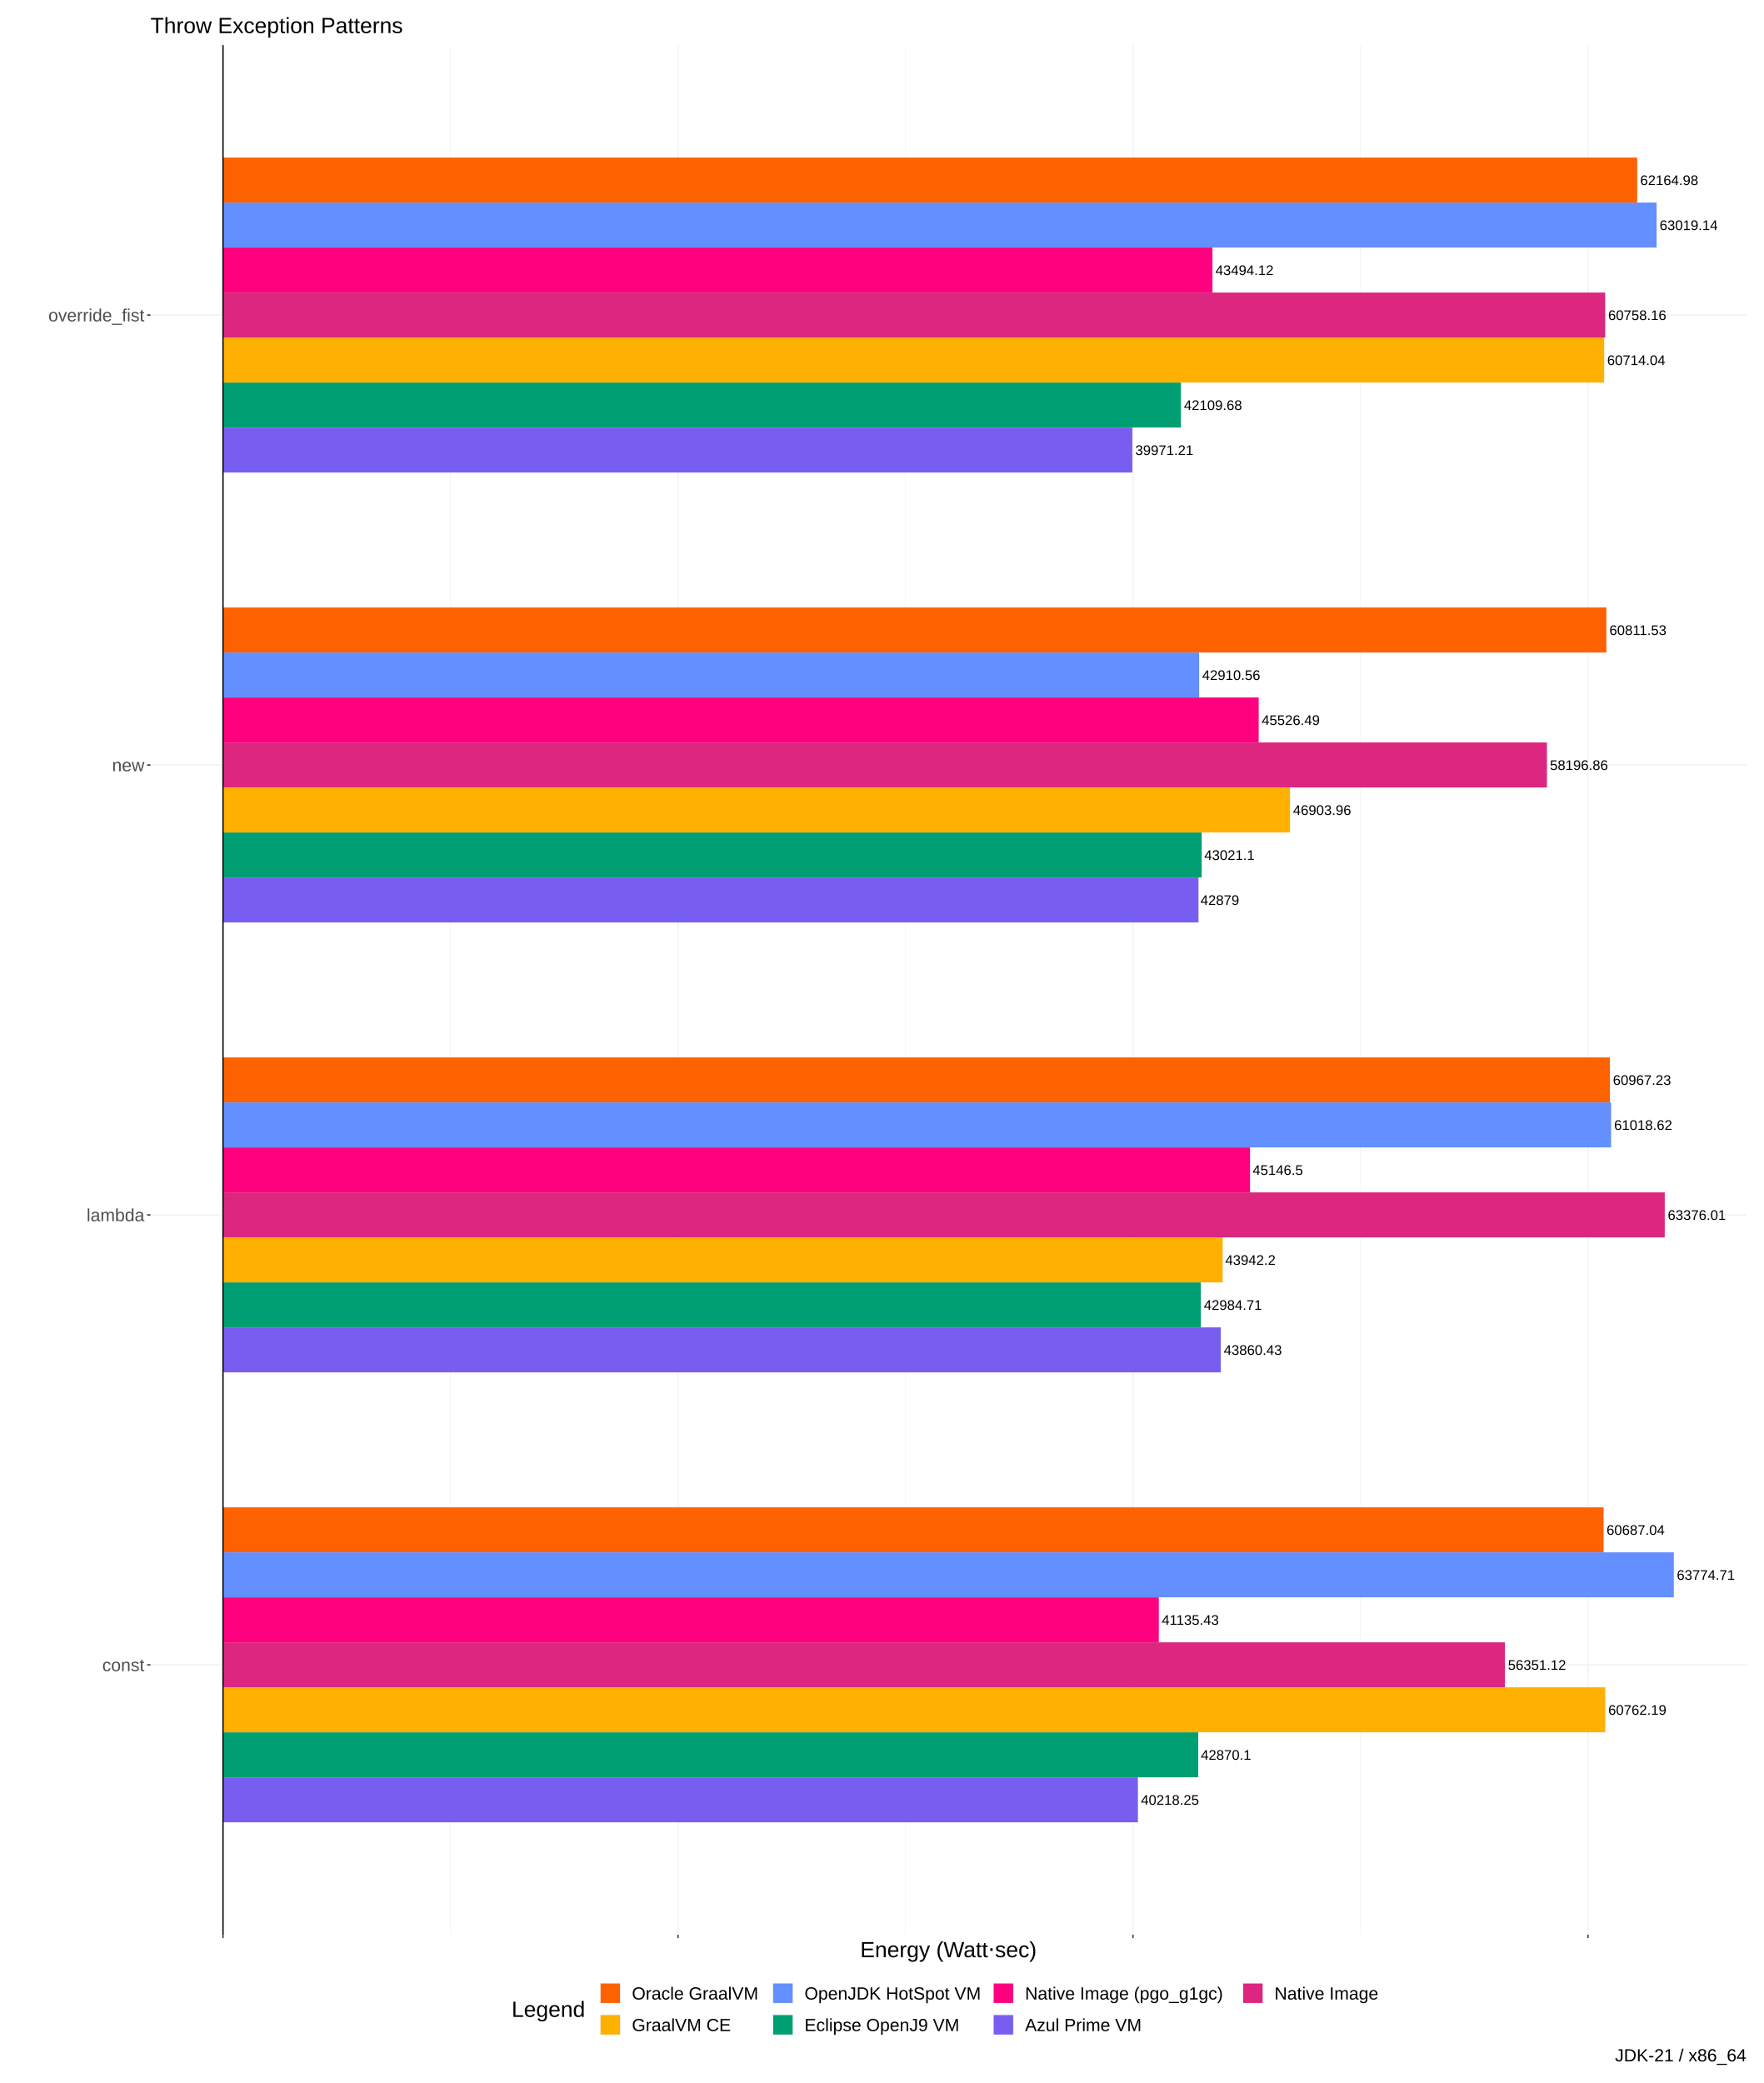
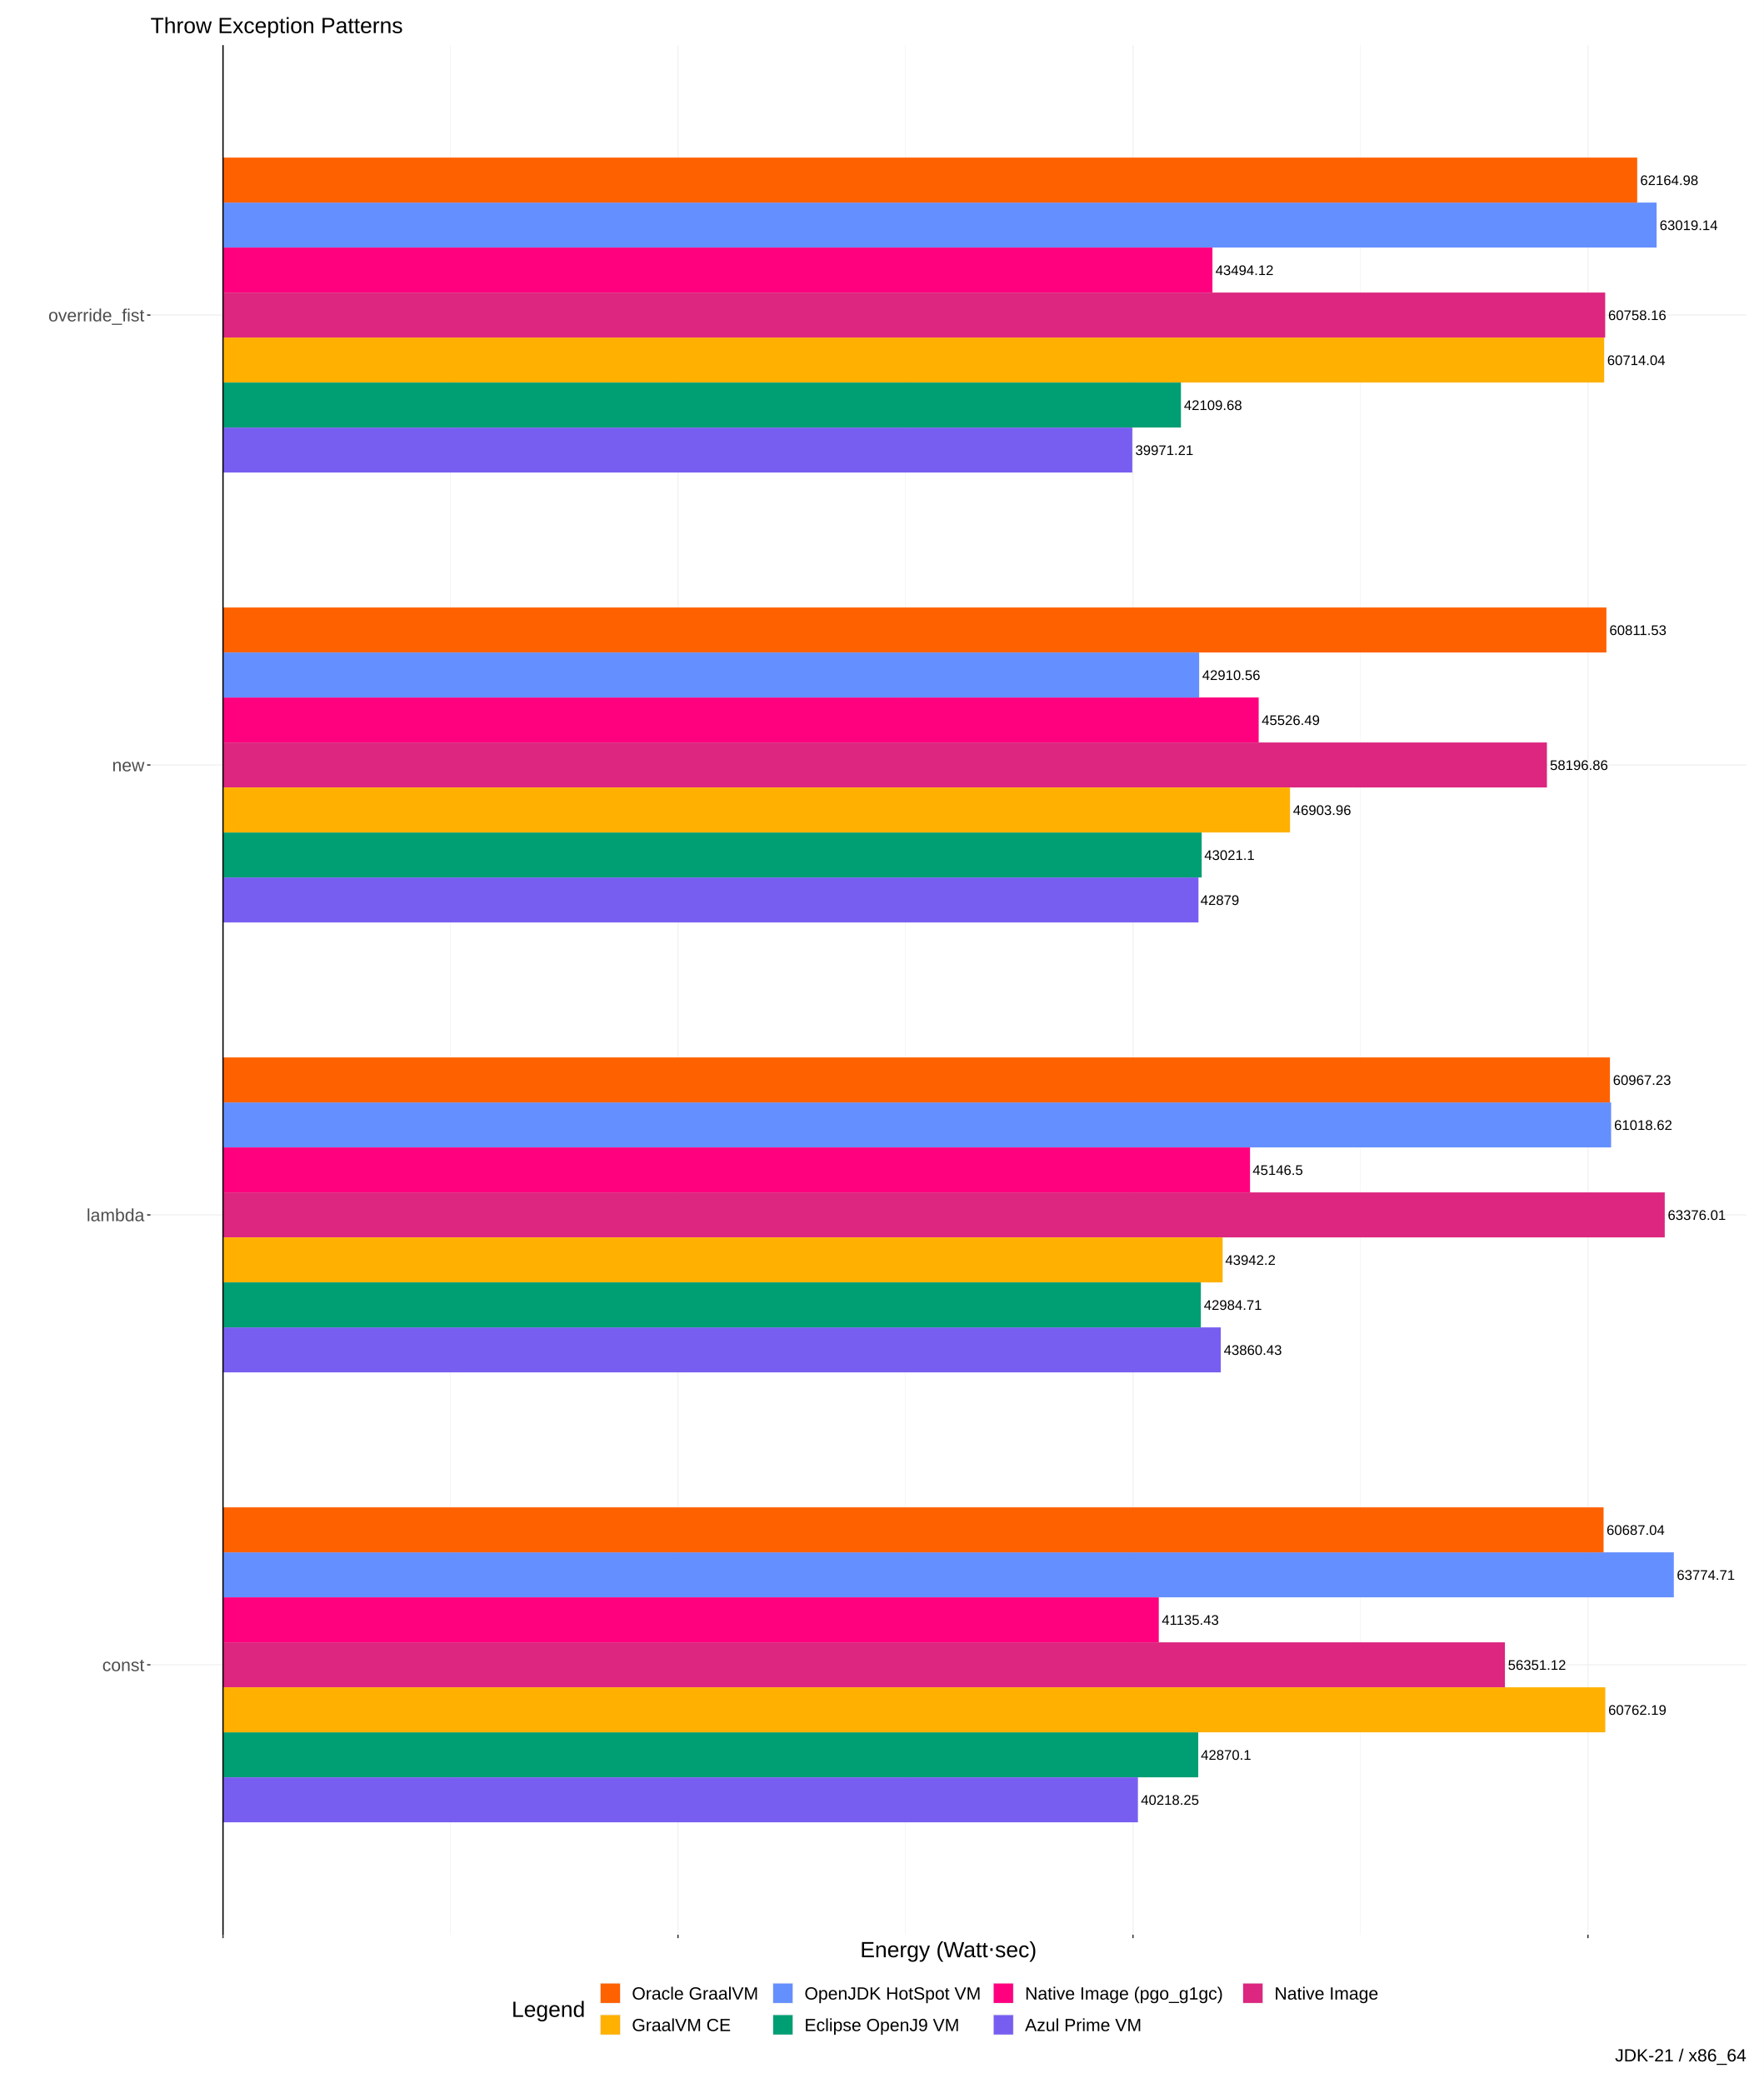
<svg xmlns="http://www.w3.org/2000/svg" class="svglite" width="1440.00pt" height="1700.79pt" viewBox="0 0 1440.00 1700.79">
  <defs>
    <style type="text/css">
    .svglite line, .svglite polyline, .svglite polygon, .svglite path, .svglite rect, .svglite circle {
      fill: none;
      stroke: #000000;
      stroke-linecap: round;
      stroke-linejoin: round;
      stroke-miterlimit: 10.00;
    }
    .svglite text {
      white-space: pre;
    }
  </style>
  </defs>
  <rect width="100%" height="100%" style="stroke: none; fill: #FFFFFF;" />
  <defs>
    <clipPath id="cpMC4wMHwxNDQwLjAwfDAuMDB8MTcwMC43OQ==">
      <rect x="0.00" y="0.00" width="1440.00" height="1700.79" />
    </clipPath>
  </defs>
  <g clip-path="url(#cpMC4wMHwxNDQwLjAwfDAuMDB8MTcwMC43OQ==)">
    <rect x="0.00" y="0.00" width="1440.00" height="1700.79" style="stroke-width: 1.07; stroke: #FFFFFF; fill: #FFFFFF;" />
    <rect x="122.85" y="36.82" width="1302.98" height="1542.94" style="stroke-width: 1.07; stroke: none;" />
    <polyline points="367.81,1579.76 367.81,36.82 " style="stroke-width: 0.53; stroke: #F2F2F2; stroke-linecap: butt;" />
    <polyline points="739.28,1579.76 739.28,36.82 " style="stroke-width: 0.53; stroke: #F2F2F2; stroke-linecap: butt;" />
    <polyline points="1110.75,1579.76 1110.75,36.82 " style="stroke-width: 0.53; stroke: #F2F2F2; stroke-linecap: butt;" />
    <polyline points="122.85,1359.34 1425.83,1359.34 " style="stroke-width: 1.07; stroke: #F2F2F2; stroke-linecap: butt;" />
    <polyline points="122.85,991.98 1425.83,991.98 " style="stroke-width: 1.07; stroke: #F2F2F2; stroke-linecap: butt;" />
    <polyline points="122.85,624.61 1425.83,624.61 " style="stroke-width: 1.07; stroke: #F2F2F2; stroke-linecap: butt;" />
    <polyline points="122.85,257.24 1425.83,257.24 " style="stroke-width: 1.07; stroke: #F2F2F2; stroke-linecap: butt;" />
    <polyline points="182.07,1579.76 182.07,36.82 " style="stroke-width: 1.07; stroke: #F2F2F2; stroke-linecap: butt;" />
    <polyline points="553.55,1579.76 553.55,36.82 " style="stroke-width: 1.07; stroke: #F2F2F2; stroke-linecap: butt;" />
    <polyline points="925.02,1579.76 925.02,36.82 " style="stroke-width: 1.07; stroke: #F2F2F2; stroke-linecap: butt;" />
    <polyline points="1296.49,1579.76 1296.49,36.82 " style="stroke-width: 1.07; stroke: #F2F2F2; stroke-linecap: butt;" />
+     <rect x="182.07" y="716.45" width="796.42" height="36.74" style="stroke-width: 1.07; stroke: none; stroke-linecap: butt; stroke-linejoin: miter; fill: #785EF0;" />
+     <rect x="182.07" y="1414.45" width="796.25" height="36.74" style="stroke-width: 1.07; stroke: none; stroke-linecap: butt; stroke-linejoin: miter; fill: #009E73;" />
+     <rect x="182.07" y="349.09" width="742.41" height="36.74" style="stroke-width: 1.07; stroke: none; stroke-linecap: butt; stroke-linejoin: miter; fill: #785EF0;" />
+     <rect x="182.07" y="900.14" width="1133.34" height="36.74" style="stroke-width: 1.07; stroke: none; stroke-linecap: butt; stroke-linejoin: miter; fill: #648FFF;" />
+     <rect x="182.07" y="1267.50" width="1184.53" height="36.74" style="stroke-width: 1.07; stroke: none; stroke-linecap: butt; stroke-linejoin: miter; fill: #648FFF;" />
+     <rect x="182.07" y="1230.77" width="1127.18" height="36.74" style="stroke-width: 1.07; stroke: none; stroke-linecap: butt; stroke-linejoin: miter; fill: #FE6100;" />
    <rect x="182.07" y="1340.98" width="1046.64" height="36.74" style="stroke-width: 1.07; stroke: none; stroke-linecap: butt; stroke-linejoin: miter; fill: #DC267F;" />
+     <rect x="182.07" y="569.51" width="845.59" height="36.74" style="stroke-width: 1.07; stroke: none; stroke-linecap: butt; stroke-linejoin: miter; fill: #FF007F;" />
+     <rect x="182.07" y="973.61" width="1177.12" height="36.74" style="stroke-width: 1.07; stroke: none; stroke-linecap: butt; stroke-linejoin: miter; fill: #DC267F;" />
+     <rect x="182.07" y="1451.19" width="747.00" height="36.74" style="stroke-width: 1.07; stroke: none; stroke-linecap: butt; stroke-linejoin: miter; fill: #785EF0;" />
+     <rect x="182.07" y="275.61" width="1127.68" height="36.74" style="stroke-width: 1.07; stroke: none; stroke-linecap: butt; stroke-linejoin: miter; fill: #FFB000;" />
+     <rect x="182.07" y="679.72" width="799.06" height="36.74" style="stroke-width: 1.07; stroke: none; stroke-linecap: butt; stroke-linejoin: miter; fill: #009E73;" />
+     <rect x="182.07" y="936.87" width="838.53" height="36.74" style="stroke-width: 1.07; stroke: none; stroke-linecap: butt; stroke-linejoin: miter; fill: #FF007F;" />
+     <rect x="182.07" y="1083.82" width="814.65" height="36.74" style="stroke-width: 1.07; stroke: none; stroke-linecap: butt; stroke-linejoin: miter; fill: #785EF0;" />
+     <rect x="182.07" y="312.35" width="782.13" height="36.74" style="stroke-width: 1.07; stroke: none; stroke-linecap: butt; stroke-linejoin: miter; fill: #009E73;" />
+     <rect x="182.07" y="165.40" width="1170.49" height="36.74" style="stroke-width: 1.07; stroke: none; stroke-linecap: butt; stroke-linejoin: miter; fill: #648FFF;" />
+     <rect x="182.07" y="496.03" width="1129.49" height="36.74" style="stroke-width: 1.07; stroke: none; stroke-linecap: butt; stroke-linejoin: miter; fill: #FE6100;" />
+     <rect x="182.07" y="128.67" width="1154.63" height="36.74" style="stroke-width: 1.07; stroke: none; stroke-linecap: butt; stroke-linejoin: miter; fill: #FE6100;" />
+     <rect x="182.07" y="532.77" width="797.00" height="36.74" style="stroke-width: 1.07; stroke: none; stroke-linecap: butt; stroke-linejoin: miter; fill: #648FFF;" />
+     <rect x="182.07" y="202.14" width="807.84" height="36.74" style="stroke-width: 1.07; stroke: none; stroke-linecap: butt; stroke-linejoin: miter; fill: #FF007F;" />
+     <rect x="182.07" y="1304.24" width="764.03" height="36.74" style="stroke-width: 1.07; stroke: none; stroke-linecap: butt; stroke-linejoin: miter; fill: #FF007F;" />
+     <rect x="182.07" y="1010.35" width="816.17" height="36.74" style="stroke-width: 1.07; stroke: none; stroke-linecap: butt; stroke-linejoin: miter; fill: #FFB000;" />
+     <rect x="182.07" y="606.24" width="1080.93" height="36.74" style="stroke-width: 1.07; stroke: none; stroke-linecap: butt; stroke-linejoin: miter; fill: #DC267F;" />
+     <rect x="182.07" y="642.98" width="871.18" height="36.74" style="stroke-width: 1.07; stroke: none; stroke-linecap: butt; stroke-linejoin: miter; fill: #FFB000;" />
    <rect x="182.07" y="863.40" width="1132.38" height="36.74" style="stroke-width: 1.07; stroke: none; stroke-linecap: butt; stroke-linejoin: miter; fill: #FE6100;" />
-     <rect x="182.07" y="165.40" width="1170.49" height="36.74" style="stroke-width: 1.07; stroke: none; stroke-linecap: butt; stroke-linejoin: miter; fill: #648FFF;" />
-     <rect x="182.07" y="1230.77" width="1127.18" height="36.74" style="stroke-width: 1.07; stroke: none; stroke-linecap: butt; stroke-linejoin: miter; fill: #FE6100;" />
-     <rect x="182.07" y="1083.82" width="814.65" height="36.74" style="stroke-width: 1.07; stroke: none; stroke-linecap: butt; stroke-linejoin: miter; fill: #785EF0;" />
-     <rect x="182.07" y="202.14" width="807.84" height="36.74" style="stroke-width: 1.07; stroke: none; stroke-linecap: butt; stroke-linejoin: miter; fill: #FF007F;" />
-     <rect x="182.07" y="128.67" width="1154.63" height="36.74" style="stroke-width: 1.07; stroke: none; stroke-linecap: butt; stroke-linejoin: miter; fill: #FE6100;" />
-     <rect x="182.07" y="606.24" width="1080.93" height="36.74" style="stroke-width: 1.07; stroke: none; stroke-linecap: butt; stroke-linejoin: miter; fill: #DC267F;" />
-     <rect x="182.07" y="973.61" width="1177.12" height="36.74" style="stroke-width: 1.07; stroke: none; stroke-linecap: butt; stroke-linejoin: miter; fill: #DC267F;" />
-     <rect x="182.07" y="936.87" width="838.53" height="36.74" style="stroke-width: 1.07; stroke: none; stroke-linecap: butt; stroke-linejoin: miter; fill: #FF007F;" />
-     <rect x="182.07" y="679.72" width="799.06" height="36.74" style="stroke-width: 1.07; stroke: none; stroke-linecap: butt; stroke-linejoin: miter; fill: #009E73;" />
-     <rect x="182.07" y="716.45" width="796.42" height="36.74" style="stroke-width: 1.07; stroke: none; stroke-linecap: butt; stroke-linejoin: miter; fill: #785EF0;" />
-     <rect x="182.07" y="312.35" width="782.13" height="36.74" style="stroke-width: 1.07; stroke: none; stroke-linecap: butt; stroke-linejoin: miter; fill: #009E73;" />
-     <rect x="182.07" y="1304.24" width="764.03" height="36.74" style="stroke-width: 1.07; stroke: none; stroke-linecap: butt; stroke-linejoin: miter; fill: #FF007F;" />
-     <rect x="182.07" y="532.77" width="797.00" height="36.74" style="stroke-width: 1.07; stroke: none; stroke-linecap: butt; stroke-linejoin: miter; fill: #648FFF;" />
-     <rect x="182.07" y="1414.45" width="796.25" height="36.74" style="stroke-width: 1.07; stroke: none; stroke-linecap: butt; stroke-linejoin: miter; fill: #009E73;" />
    <rect x="182.07" y="1047.08" width="798.38" height="36.74" style="stroke-width: 1.07; stroke: none; stroke-linecap: butt; stroke-linejoin: miter; fill: #009E73;" />
-     <rect x="182.07" y="496.03" width="1129.49" height="36.74" style="stroke-width: 1.07; stroke: none; stroke-linecap: butt; stroke-linejoin: miter; fill: #FE6100;" />
-     <rect x="182.07" y="1451.19" width="747.00" height="36.74" style="stroke-width: 1.07; stroke: none; stroke-linecap: butt; stroke-linejoin: miter; fill: #785EF0;" />
-     <rect x="182.07" y="642.98" width="871.18" height="36.74" style="stroke-width: 1.07; stroke: none; stroke-linecap: butt; stroke-linejoin: miter; fill: #FFB000;" />
-     <rect x="182.07" y="900.14" width="1133.34" height="36.74" style="stroke-width: 1.07; stroke: none; stroke-linecap: butt; stroke-linejoin: miter; fill: #648FFF;" />
-     <rect x="182.07" y="275.61" width="1127.68" height="36.74" style="stroke-width: 1.07; stroke: none; stroke-linecap: butt; stroke-linejoin: miter; fill: #FFB000;" />
-     <rect x="182.07" y="569.51" width="845.59" height="36.74" style="stroke-width: 1.07; stroke: none; stroke-linecap: butt; stroke-linejoin: miter; fill: #FF007F;" />
-     <rect x="182.07" y="1010.35" width="816.17" height="36.74" style="stroke-width: 1.07; stroke: none; stroke-linecap: butt; stroke-linejoin: miter; fill: #FFB000;" />
    <rect x="182.07" y="1377.71" width="1128.57" height="36.74" style="stroke-width: 1.07; stroke: none; stroke-linecap: butt; stroke-linejoin: miter; fill: #FFB000;" />
-     <rect x="182.07" y="349.09" width="742.41" height="36.74" style="stroke-width: 1.07; stroke: none; stroke-linecap: butt; stroke-linejoin: miter; fill: #785EF0;" />
-     <rect x="182.07" y="1267.50" width="1184.53" height="36.74" style="stroke-width: 1.07; stroke: none; stroke-linecap: butt; stroke-linejoin: miter; fill: #648FFF;" />
    <rect x="182.07" y="238.88" width="1128.50" height="36.74" style="stroke-width: 1.07; stroke: none; stroke-linecap: butt; stroke-linejoin: miter; fill: #DC267F;" />
+     <text x="980.12" y="738.89" style="font-size: 11.38px; font-family: &quot;Liberation Sans&quot;;" textLength="32.54px" lengthAdjust="spacingAndGlyphs">42879</text>
+     <text x="980.43" y="1436.88" style="font-size: 11.38px; font-family: &quot;Liberation Sans&quot;;" textLength="42.10px" lengthAdjust="spacingAndGlyphs">42870.1</text>
+     <text x="926.91" y="371.52" style="font-size: 11.38px; font-family: &quot;Liberation Sans&quot;;" textLength="48.61px" lengthAdjust="spacingAndGlyphs">39971.21</text>
+     <text x="1317.84" y="922.57" style="font-size: 11.38px; font-family: &quot;Liberation Sans&quot;;" textLength="48.61px" lengthAdjust="spacingAndGlyphs">61018.62</text>
+     <text x="1369.03" y="1289.94" style="font-size: 11.38px; font-family: &quot;Liberation Sans&quot;;" textLength="48.61px" lengthAdjust="spacingAndGlyphs">63774.71</text>
+     <text x="1311.68" y="1253.20" style="font-size: 11.38px; font-family: &quot;Liberation Sans&quot;;" textLength="48.61px" lengthAdjust="spacingAndGlyphs">60687.04</text>
    <text x="1231.15" y="1363.41" style="font-size: 11.38px; font-family: &quot;Liberation Sans&quot;;" textLength="48.61px" lengthAdjust="spacingAndGlyphs">56351.12</text>
+     <text x="1030.10" y="591.94" style="font-size: 11.38px; font-family: &quot;Liberation Sans&quot;;" textLength="48.61px" lengthAdjust="spacingAndGlyphs">45526.49</text>
+     <text x="1361.63" y="996.04" style="font-size: 11.38px; font-family: &quot;Liberation Sans&quot;;" textLength="48.61px" lengthAdjust="spacingAndGlyphs">63376.01</text>
+     <text x="931.50" y="1473.62" style="font-size: 11.38px; font-family: &quot;Liberation Sans&quot;;" textLength="48.61px" lengthAdjust="spacingAndGlyphs">40218.25</text>
+     <text x="1312.18" y="298.05" style="font-size: 11.38px; font-family: &quot;Liberation Sans&quot;;" textLength="48.61px" lengthAdjust="spacingAndGlyphs">60714.04</text>
+     <text x="983.24" y="702.15" style="font-size: 11.38px; font-family: &quot;Liberation Sans&quot;;" textLength="42.10px" lengthAdjust="spacingAndGlyphs">43021.1</text>
+     <text x="1022.71" y="959.31" style="font-size: 11.38px; font-family: &quot;Liberation Sans&quot;;" textLength="42.10px" lengthAdjust="spacingAndGlyphs">45146.5</text>
+     <text x="999.15" y="1106.25" style="font-size: 11.38px; font-family: &quot;Liberation Sans&quot;;" textLength="48.61px" lengthAdjust="spacingAndGlyphs">43860.43</text>
+     <text x="966.63" y="334.78" style="font-size: 11.38px; font-family: &quot;Liberation Sans&quot;;" textLength="48.61px" lengthAdjust="spacingAndGlyphs">42109.68</text>
+     <text x="1355.00" y="187.84" style="font-size: 11.38px; font-family: &quot;Liberation Sans&quot;;" textLength="48.61px" lengthAdjust="spacingAndGlyphs">63019.14</text>
+     <text x="1313.99" y="518.47" style="font-size: 11.38px; font-family: &quot;Liberation Sans&quot;;" textLength="48.61px" lengthAdjust="spacingAndGlyphs">60811.53</text>
+     <text x="1339.13" y="151.10" style="font-size: 11.38px; font-family: &quot;Liberation Sans&quot;;" textLength="48.61px" lengthAdjust="spacingAndGlyphs">62164.98</text>
+     <text x="981.51" y="555.20" style="font-size: 11.38px; font-family: &quot;Liberation Sans&quot;;" textLength="48.61px" lengthAdjust="spacingAndGlyphs">42910.56</text>
+     <text x="992.35" y="224.57" style="font-size: 11.38px; font-family: &quot;Liberation Sans&quot;;" textLength="48.61px" lengthAdjust="spacingAndGlyphs">43494.12</text>
+     <text x="948.54" y="1326.67" style="font-size: 11.38px; font-family: &quot;Liberation Sans&quot;;" textLength="48.61px" lengthAdjust="spacingAndGlyphs">41135.43</text>
+     <text x="1000.34" y="1032.78" style="font-size: 11.38px; font-family: &quot;Liberation Sans&quot;;" textLength="42.10px" lengthAdjust="spacingAndGlyphs">43942.2</text>
+     <text x="1265.43" y="628.68" style="font-size: 11.38px; font-family: &quot;Liberation Sans&quot;;" textLength="48.61px" lengthAdjust="spacingAndGlyphs">58196.86</text>
+     <text x="1055.68" y="665.41" style="font-size: 11.38px; font-family: &quot;Liberation Sans&quot;;" textLength="48.61px" lengthAdjust="spacingAndGlyphs">46903.96</text>
    <text x="1316.89" y="885.83" style="font-size: 11.38px; font-family: &quot;Liberation Sans&quot;;" textLength="48.61px" lengthAdjust="spacingAndGlyphs">60967.23</text>
-     <text x="1355.00" y="187.84" style="font-size: 11.38px; font-family: &quot;Liberation Sans&quot;;" textLength="48.61px" lengthAdjust="spacingAndGlyphs">63019.14</text>
-     <text x="1311.68" y="1253.20" style="font-size: 11.38px; font-family: &quot;Liberation Sans&quot;;" textLength="48.61px" lengthAdjust="spacingAndGlyphs">60687.04</text>
-     <text x="999.15" y="1106.25" style="font-size: 11.38px; font-family: &quot;Liberation Sans&quot;;" textLength="48.61px" lengthAdjust="spacingAndGlyphs">43860.43</text>
-     <text x="992.35" y="224.57" style="font-size: 11.38px; font-family: &quot;Liberation Sans&quot;;" textLength="48.61px" lengthAdjust="spacingAndGlyphs">43494.12</text>
-     <text x="1339.13" y="151.10" style="font-size: 11.38px; font-family: &quot;Liberation Sans&quot;;" textLength="48.61px" lengthAdjust="spacingAndGlyphs">62164.98</text>
-     <text x="1265.43" y="628.68" style="font-size: 11.38px; font-family: &quot;Liberation Sans&quot;;" textLength="48.61px" lengthAdjust="spacingAndGlyphs">58196.86</text>
-     <text x="1361.63" y="996.04" style="font-size: 11.38px; font-family: &quot;Liberation Sans&quot;;" textLength="48.61px" lengthAdjust="spacingAndGlyphs">63376.01</text>
-     <text x="1022.71" y="959.31" style="font-size: 11.38px; font-family: &quot;Liberation Sans&quot;;" textLength="42.10px" lengthAdjust="spacingAndGlyphs">45146.5</text>
-     <text x="983.24" y="702.15" style="font-size: 11.38px; font-family: &quot;Liberation Sans&quot;;" textLength="42.10px" lengthAdjust="spacingAndGlyphs">43021.1</text>
-     <text x="980.12" y="738.89" style="font-size: 11.38px; font-family: &quot;Liberation Sans&quot;;" textLength="32.54px" lengthAdjust="spacingAndGlyphs">42879</text>
-     <text x="966.63" y="334.78" style="font-size: 11.38px; font-family: &quot;Liberation Sans&quot;;" textLength="48.61px" lengthAdjust="spacingAndGlyphs">42109.68</text>
-     <text x="948.54" y="1326.67" style="font-size: 11.38px; font-family: &quot;Liberation Sans&quot;;" textLength="48.61px" lengthAdjust="spacingAndGlyphs">41135.43</text>
-     <text x="981.51" y="555.20" style="font-size: 11.38px; font-family: &quot;Liberation Sans&quot;;" textLength="48.61px" lengthAdjust="spacingAndGlyphs">42910.56</text>
-     <text x="980.43" y="1436.88" style="font-size: 11.38px; font-family: &quot;Liberation Sans&quot;;" textLength="42.10px" lengthAdjust="spacingAndGlyphs">42870.1</text>
    <text x="982.88" y="1069.52" style="font-size: 11.38px; font-family: &quot;Liberation Sans&quot;;" textLength="48.61px" lengthAdjust="spacingAndGlyphs">42984.71</text>
-     <text x="1313.99" y="518.47" style="font-size: 11.38px; font-family: &quot;Liberation Sans&quot;;" textLength="48.61px" lengthAdjust="spacingAndGlyphs">60811.53</text>
-     <text x="931.50" y="1473.62" style="font-size: 11.38px; font-family: &quot;Liberation Sans&quot;;" textLength="48.61px" lengthAdjust="spacingAndGlyphs">40218.25</text>
-     <text x="1055.68" y="665.41" style="font-size: 11.38px; font-family: &quot;Liberation Sans&quot;;" textLength="48.61px" lengthAdjust="spacingAndGlyphs">46903.96</text>
-     <text x="1317.84" y="922.57" style="font-size: 11.38px; font-family: &quot;Liberation Sans&quot;;" textLength="48.61px" lengthAdjust="spacingAndGlyphs">61018.62</text>
-     <text x="1312.18" y="298.05" style="font-size: 11.38px; font-family: &quot;Liberation Sans&quot;;" textLength="48.61px" lengthAdjust="spacingAndGlyphs">60714.04</text>
-     <text x="1030.10" y="591.94" style="font-size: 11.38px; font-family: &quot;Liberation Sans&quot;;" textLength="48.61px" lengthAdjust="spacingAndGlyphs">45526.49</text>
-     <text x="1000.34" y="1032.78" style="font-size: 11.38px; font-family: &quot;Liberation Sans&quot;;" textLength="42.10px" lengthAdjust="spacingAndGlyphs">43942.2</text>
    <text x="1313.08" y="1400.15" style="font-size: 11.38px; font-family: &quot;Liberation Sans&quot;;" textLength="48.61px" lengthAdjust="spacingAndGlyphs">60762.19</text>
-     <text x="926.91" y="371.52" style="font-size: 11.38px; font-family: &quot;Liberation Sans&quot;;" textLength="48.61px" lengthAdjust="spacingAndGlyphs">39971.21</text>
-     <text x="1369.03" y="1289.94" style="font-size: 11.38px; font-family: &quot;Liberation Sans&quot;;" textLength="48.61px" lengthAdjust="spacingAndGlyphs">63774.71</text>
    <text x="1313.00" y="261.31" style="font-size: 11.38px; font-family: &quot;Liberation Sans&quot;;" textLength="48.61px" lengthAdjust="spacingAndGlyphs">60758.16</text>
    <line x1="182.07" y1="1579.76" x2="182.07" y2="36.82" style="stroke-width: 1.07; stroke-linecap: butt;" />
    <text x="117.91" y="1364.48" text-anchor="end" style="font-size: 14.40px;fill: #4D4D4D; font-family: &quot;Liberation Sans&quot;;" textLength="36.59px" lengthAdjust="spacingAndGlyphs">const</text>
    <text x="117.91" y="997.12" text-anchor="end" style="font-size: 14.40px;fill: #4D4D4D; font-family: &quot;Liberation Sans&quot;;" textLength="51.01px" lengthAdjust="spacingAndGlyphs">lambda</text>
    <text x="117.91" y="629.75" text-anchor="end" style="font-size: 14.40px;fill: #4D4D4D; font-family: &quot;Liberation Sans&quot;;" textLength="28.32px" lengthAdjust="spacingAndGlyphs">new</text>
    <text x="117.91" y="262.39" text-anchor="end" style="font-size: 14.40px;fill: #4D4D4D; font-family: &quot;Liberation Sans&quot;;" textLength="83.83px" lengthAdjust="spacingAndGlyphs">override_fist</text>
    <polyline points="120.11,1359.34 122.85,1359.34 " style="stroke-width: 1.07; stroke: #333333; stroke-linecap: butt;" />
    <polyline points="120.11,991.98 122.85,991.98 " style="stroke-width: 1.07; stroke: #333333; stroke-linecap: butt;" />
    <polyline points="120.11,624.61 122.85,624.61 " style="stroke-width: 1.07; stroke: #333333; stroke-linecap: butt;" />
    <polyline points="120.11,257.24 122.85,257.24 " style="stroke-width: 1.07; stroke: #333333; stroke-linecap: butt;" />
    <polyline points="182.07,1582.50 182.07,1579.76 " style="stroke-width: 1.07; stroke: #333333; stroke-linecap: butt;" />
    <polyline points="553.55,1582.50 553.55,1579.76 " style="stroke-width: 1.07; stroke: #333333; stroke-linecap: butt;" />
    <polyline points="925.02,1582.50 925.02,1579.76 " style="stroke-width: 1.07; stroke: #333333; stroke-linecap: butt;" />
    <polyline points="1296.49,1582.50 1296.49,1579.76 " style="stroke-width: 1.07; stroke: #333333; stroke-linecap: butt;" />
    <text x="774.34" y="1598.10" text-anchor="middle" style="font-size: 18.00px; font-family: &quot;Liberation Sans&quot;;" textLength="152.52px" lengthAdjust="spacingAndGlyphs">Energy (Watt⋅sec)</text>
    <rect x="412.21" y="1613.37" width="724.26" height="54.02" style="stroke-width: 1.07; stroke: none; fill: #FFFFFF;" />
    <text x="417.69" y="1646.81" style="font-size: 18.00px; font-family: &quot;Liberation Sans&quot;;" textLength="63.01px" lengthAdjust="spacingAndGlyphs">Legend</text>
    <rect x="489.66" y="1618.85" width="17.28" height="17.28" style="stroke-width: 1.07; stroke: none; fill: #F2F2F2;" />
    <rect x="490.37" y="1619.56" width="15.86" height="15.86" style="stroke-width: 1.07; stroke: none; stroke-linecap: butt; stroke-linejoin: miter; fill: #FE6100;" />
    <rect x="630.56" y="1618.85" width="17.28" height="17.28" style="stroke-width: 1.07; stroke: none; fill: #F2F2F2;" />
    <rect x="631.27" y="1619.56" width="15.86" height="15.86" style="stroke-width: 1.07; stroke: none; stroke-linecap: butt; stroke-linejoin: miter; fill: #648FFF;" />
    <rect x="810.60" y="1618.85" width="17.28" height="17.28" style="stroke-width: 1.07; stroke: none; fill: #F2F2F2;" />
    <rect x="811.31" y="1619.56" width="15.86" height="15.86" style="stroke-width: 1.07; stroke: none; stroke-linecap: butt; stroke-linejoin: miter; fill: #FF007F;" />
    <rect x="1014.28" y="1618.85" width="17.28" height="17.28" style="stroke-width: 1.07; stroke: none; fill: #F2F2F2;" />
    <rect x="1014.99" y="1619.56" width="15.86" height="15.86" style="stroke-width: 1.07; stroke: none; stroke-linecap: butt; stroke-linejoin: miter; fill: #DC267F;" />
    <rect x="489.66" y="1644.64" width="17.28" height="17.28" style="stroke-width: 1.07; stroke: none; fill: #F2F2F2;" />
    <rect x="490.37" y="1645.35" width="15.86" height="15.86" style="stroke-width: 1.07; stroke: none; stroke-linecap: butt; stroke-linejoin: miter; fill: #FFB000;" />
    <rect x="630.56" y="1644.64" width="17.28" height="17.28" style="stroke-width: 1.07; stroke: none; fill: #F2F2F2;" />
    <rect x="631.27" y="1645.35" width="15.86" height="15.86" style="stroke-width: 1.07; stroke: none; stroke-linecap: butt; stroke-linejoin: miter; fill: #009E73;" />
    <rect x="810.60" y="1644.64" width="17.28" height="17.28" style="stroke-width: 1.07; stroke: none; fill: #F2F2F2;" />
    <rect x="811.31" y="1645.35" width="15.86" height="15.86" style="stroke-width: 1.07; stroke: none; stroke-linecap: butt; stroke-linejoin: miter; fill: #785EF0;" />
    <text x="515.91" y="1632.63" style="font-size: 14.40px; font-family: &quot;Liberation Sans&quot;;" textLength="105.69px" lengthAdjust="spacingAndGlyphs">Oracle GraalVM</text>
    <text x="656.81" y="1632.63" style="font-size: 14.40px; font-family: &quot;Liberation Sans&quot;;" textLength="144.83px" lengthAdjust="spacingAndGlyphs">OpenJDK HotSpot VM</text>
    <text x="836.85" y="1632.63" style="font-size: 14.40px; font-family: &quot;Liberation Sans&quot;;" textLength="168.47px" lengthAdjust="spacingAndGlyphs">Native Image (pgo_g1gc)</text>
    <text x="1040.53" y="1632.63" style="font-size: 14.40px; font-family: &quot;Liberation Sans&quot;;" textLength="90.46px" lengthAdjust="spacingAndGlyphs">Native Image</text>
    <text x="515.91" y="1658.42" style="font-size: 14.40px; font-family: &quot;Liberation Sans&quot;;" textLength="78.80px" lengthAdjust="spacingAndGlyphs">GraalVM CE</text>
    <text x="656.81" y="1658.42" style="font-size: 14.40px; font-family: &quot;Liberation Sans&quot;;" textLength="124.62px" lengthAdjust="spacingAndGlyphs">Eclipse OpenJ9 VM</text>
    <text x="836.85" y="1658.42" style="font-size: 14.40px; font-family: &quot;Liberation Sans&quot;;" textLength="97.67px" lengthAdjust="spacingAndGlyphs">Azul Prime VM</text>
    <text x="122.85" y="27.03" style="font-size: 18.00px; font-family: &quot;Liberation Sans&quot;;" textLength="216.87px" lengthAdjust="spacingAndGlyphs">Throw Exception Patterns</text>
    <text x="1425.83" y="1683.16" text-anchor="end" style="font-size: 14.40px; font-family: &quot;Liberation Sans&quot;;" textLength="104.20px" lengthAdjust="spacingAndGlyphs">JDK-21 / x86_64</text>
  </g>
</svg>
